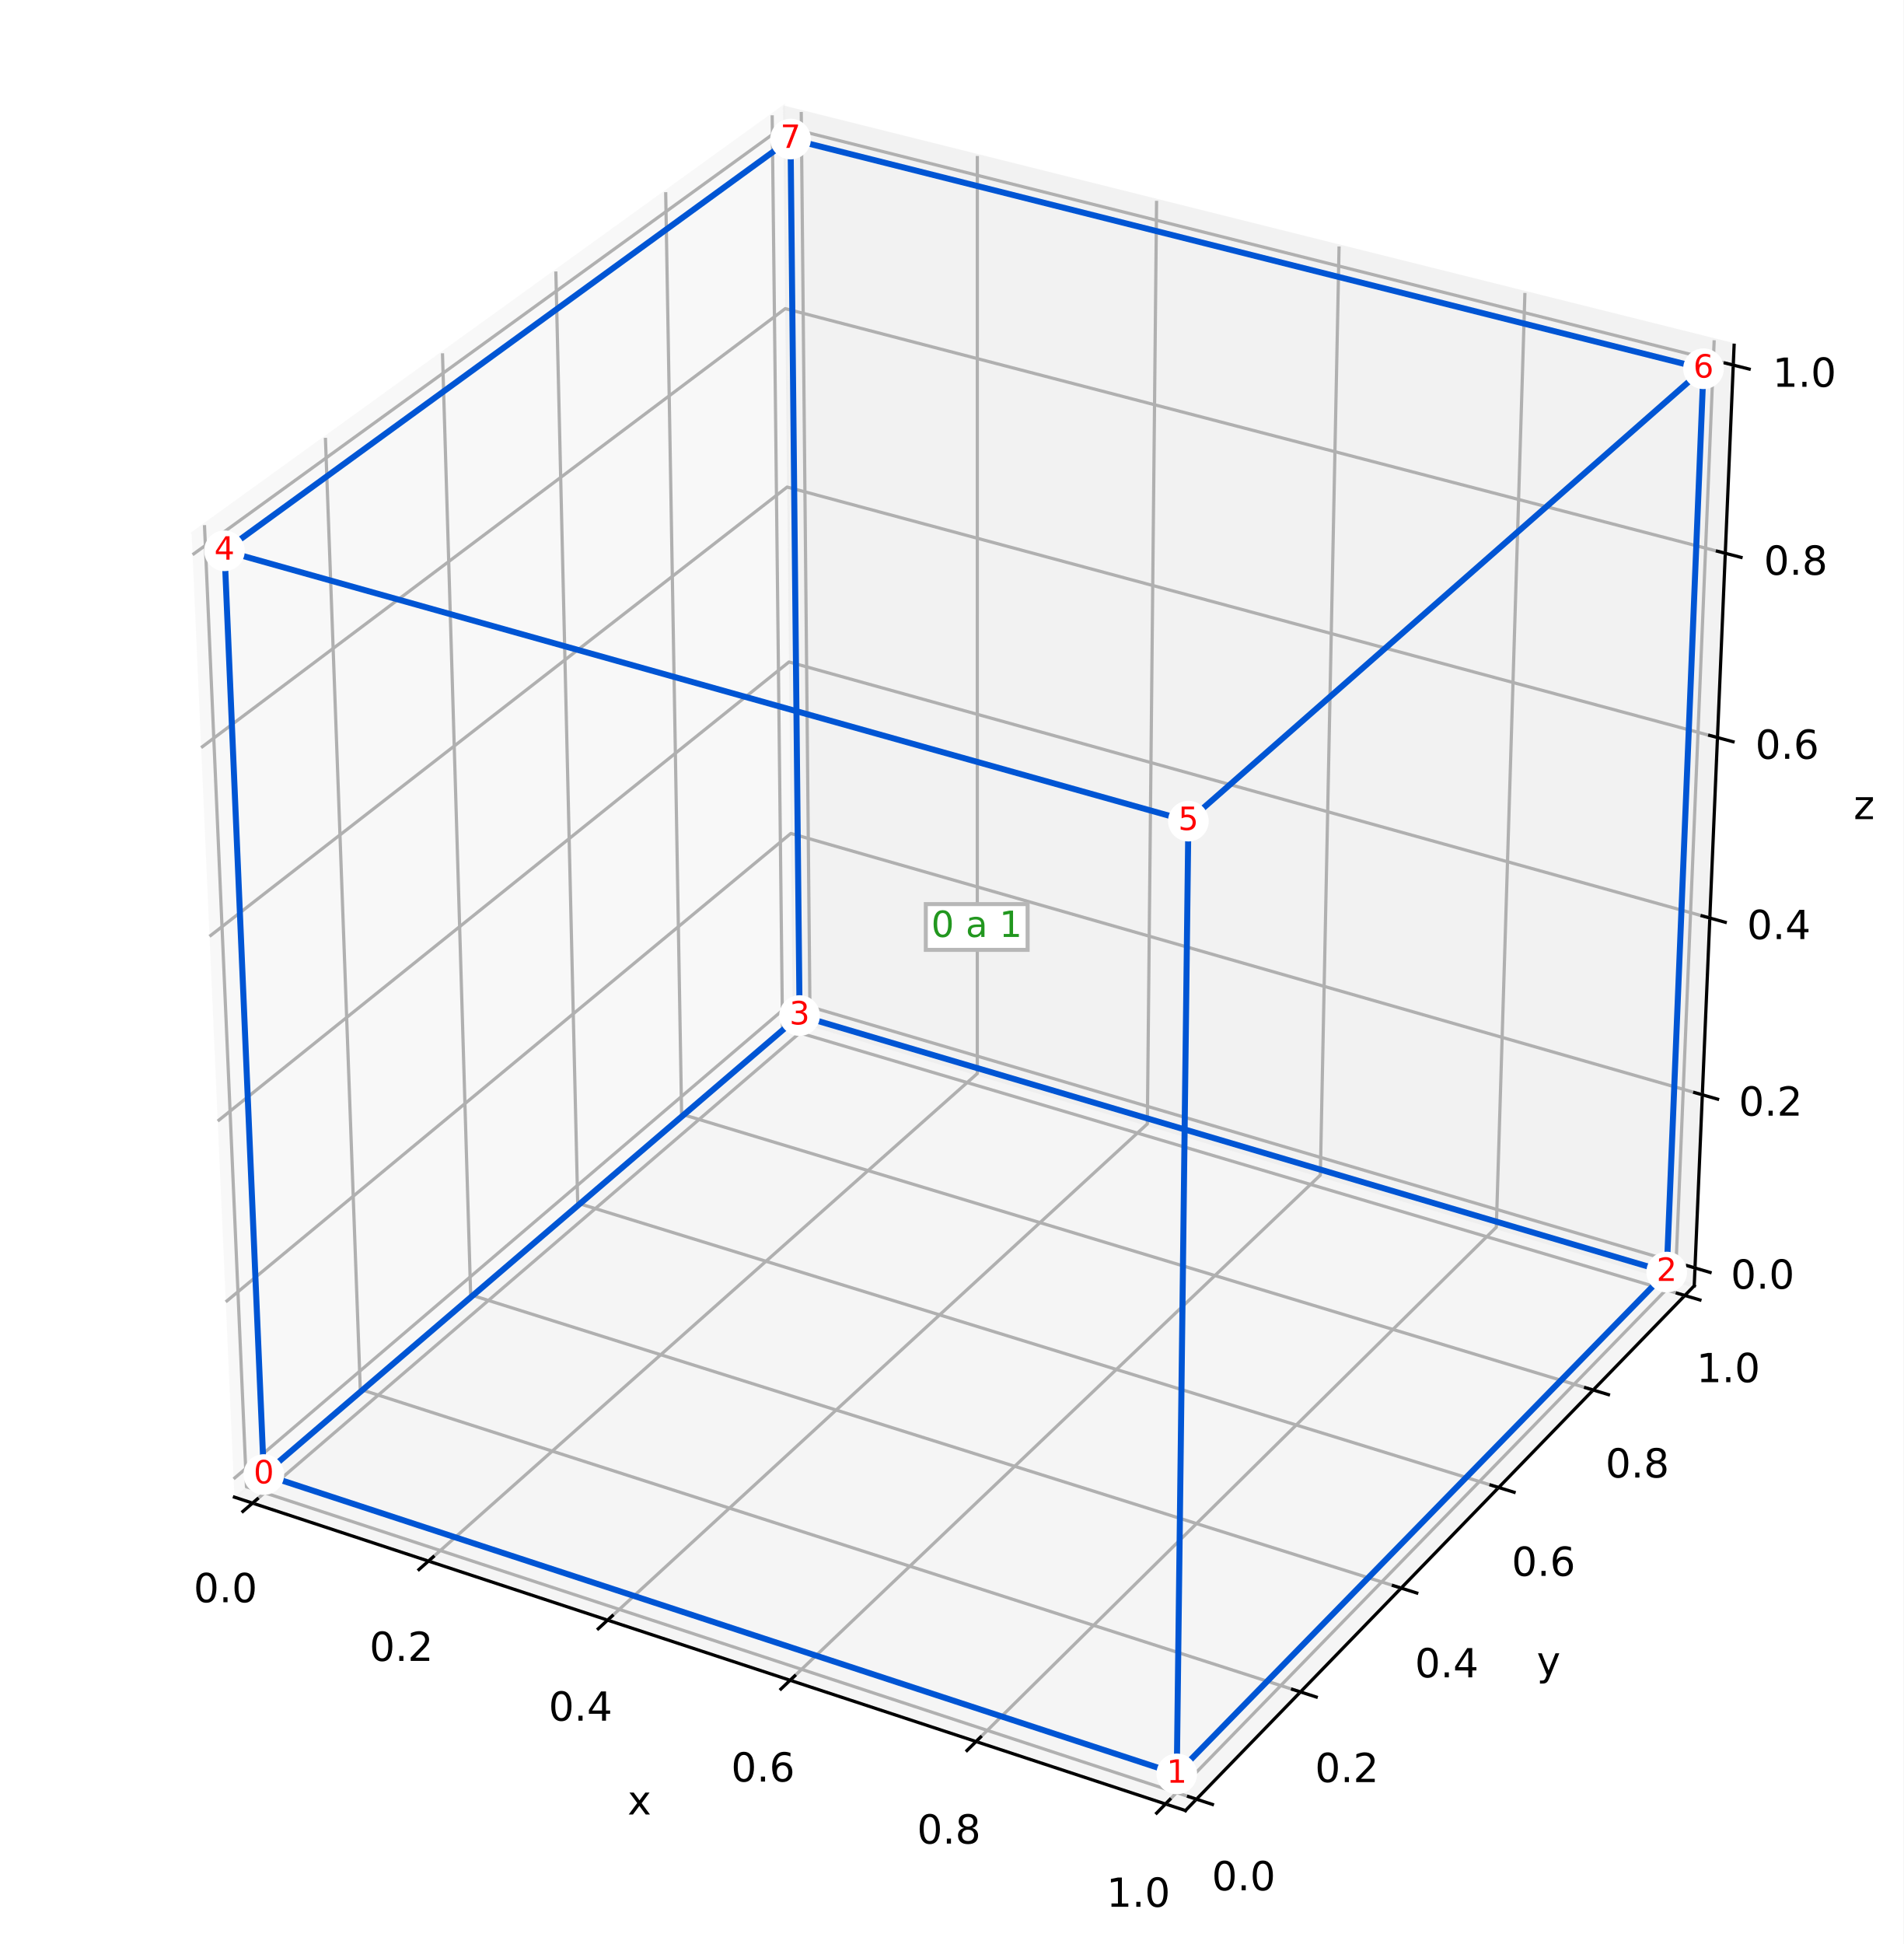
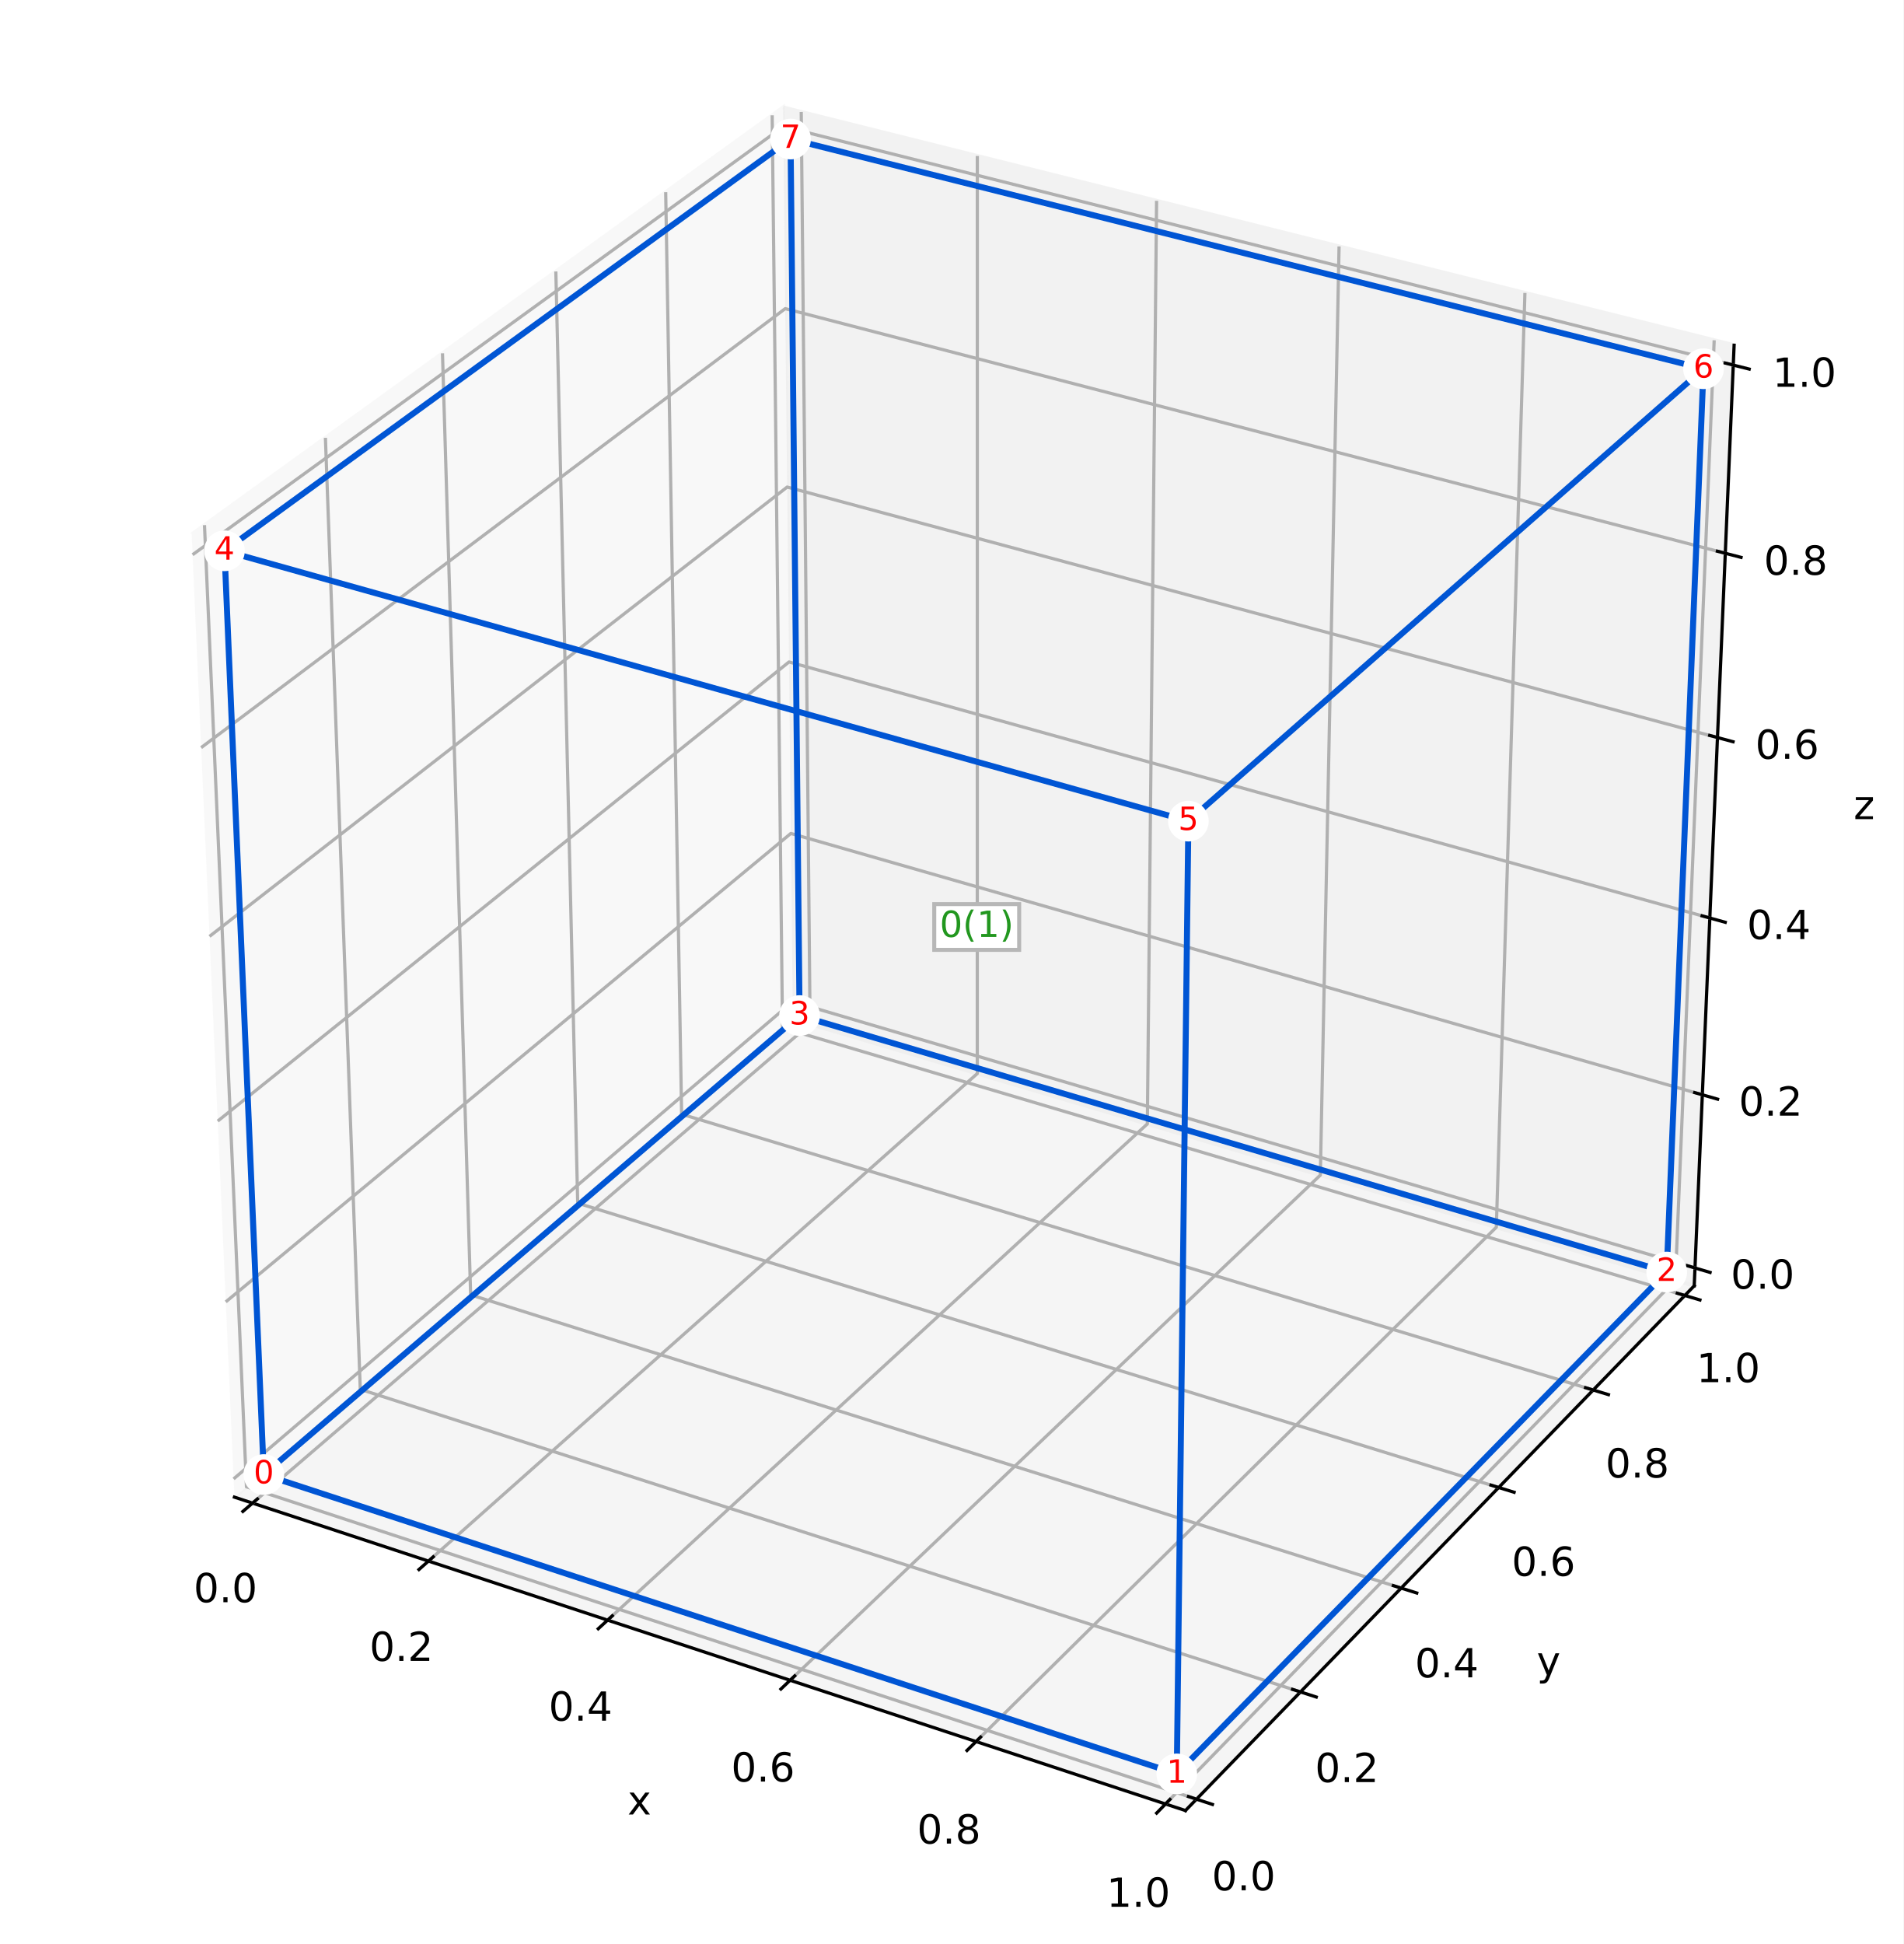
<svg xmlns="http://www.w3.org/2000/svg" xmlns:xlink="http://www.w3.org/1999/xlink" width="474.68pt" height="484.681pt" viewBox="0 0 474.68 484.681" version="1.1">
  <defs>
    <style type="text/css">*{stroke-linejoin: round; stroke-linecap: butt}</style>
  </defs>
  <g id="figure_1">
    <g id="patch_1">
      <path d="M 0 484.681  L 474.68 484.681  L 474.68 0  L 0 0  z " style="fill: #ffffff" />
    </g>
    <g id="patch_2">
      <path d="M 7.2 467.474  L 467.474 467.474  L 467.474 7.2  L 7.2 7.2  z " style="fill: #ffffff" />
    </g>
    <g id="pane3d_1">
      <g id="patch_3">
        <path d="M 58.453 373.267  L 197.705 254.043  L 195.273 26.779  L 47.791 133.234  " style="fill: #f2f2f2; opacity: 0.5; stroke: #f2f2f2; stroke-linejoin: miter" />
      </g>
    </g>
    <g id="pane3d_2">
      <g id="patch_4">
        <path d="M 197.705 254.043  L 422.482 320.58  L 432.426 86.075  L 195.273 26.779  " style="fill: #e6e6e6; opacity: 0.5; stroke: #e6e6e6; stroke-linejoin: miter" />
      </g>
    </g>
    <g id="pane3d_3">
      <g id="patch_5">
        <path d="M 58.453 373.267  L 295.611 451.411  L 422.482 320.58  L 197.705 254.043  " style="fill: #ececec; opacity: 0.5; stroke: #ececec; stroke-linejoin: miter" />
      </g>
    </g>
    <g id="axis3d_1">
      <g id="line2d_1">
        <path d="M 58.453 373.267  L 295.611 451.411  " style="fill: none; stroke: #000000; stroke-width: 0.8; stroke-linecap: square" />
      </g>
      <g id="text_1">
        <g transform="translate(156.4913 452.391)scale(0.1 -0.1)">
          <defs>
            <path id="DejaVuSans-78" d="M 3513 3500  L 2247 1797  L 3578 0  L 2900 0  L 1881 1375  L 863 0  L 184 0  L 1544 1831  L 300 3500  L 978 3500  L 1906 2253  L 2834 3500  L 3513 3500  z " transform="scale(0.015625)" />
          </defs>
          <use xlink:href="#DejaVuSans-78" />
        </g>
      </g>
      <g id="Line3DCollection_1">
        <path d="M 62.977 374.758  L 202.008 255.317  L 199.803 27.911  " style="fill: none; stroke: #b0b0b0; stroke-width: 0.8" />
        <path d="M 106.843 389.212  L 243.705 267.66  L 243.713 38.89  " style="fill: none; stroke: #b0b0b0; stroke-width: 0.8" />
        <path d="M 151.519 403.932  L 286.112 280.213  L 288.411 50.067  " style="fill: none; stroke: #b0b0b0; stroke-width: 0.8" />
        <path d="M 197.028 418.927  L 329.249 292.982  L 333.92 61.446  " style="fill: none; stroke: #b0b0b0; stroke-width: 0.8" />
        <path d="M 243.392 434.205  L 373.134 305.972  L 380.262 73.033  " style="fill: none; stroke: #b0b0b0; stroke-width: 0.8" />
        <path d="M 290.637 449.772  L 417.786 319.19  L 427.459 84.834  " style="fill: none; stroke: #b0b0b0; stroke-width: 0.8" />
      </g>
      <g id="xtick_1">
        <g id="line2d_2">
          <path d="M 64.179 373.725  L 60.567 376.828  " style="fill: none; stroke: #000000; stroke-width: 0.8; stroke-linecap: square" />
        </g>
        <g id="text_2">
          <g transform="translate(48.27395 399.4709)scale(0.1 -0.1)">
            <defs>
              <path id="DejaVuSans-30" d="M 2034 4250  Q 1547 4250 1301 3770  Q 1056 3291 1056 2328  Q 1056 1369 1301 889  Q 1547 409 2034 409  Q 2525 409 2770 889  Q 3016 1369 3016 2328  Q 3016 3291 2770 3770  Q 2525 4250 2034 4250  z M 2034 4750  Q 2819 4750 3233 4129  Q 3647 3509 3647 2328  Q 3647 1150 3233 529  Q 2819 -91 2034 -91  Q 1250 -91 836 529  Q 422 1150 422 2328  Q 422 3509 836 4129  Q 1250 4750 2034 4750  z " transform="scale(0.015625)" />
              <path id="DejaVuSans-2e" d="M 684 794  L 1344 794  L 1344 0  L 684 0  L 684 794  z " transform="scale(0.015625)" />
            </defs>
            <use xlink:href="#DejaVuSans-30" />
            <use xlink:href="#DejaVuSans-2e" x="63.623" />
            <use xlink:href="#DejaVuSans-30" x="95.41" />
          </g>
        </g>
      </g>
      <g id="xtick_2">
        <g id="line2d_3">
          <path d="M 108.028 388.16  L 104.469 391.32  " style="fill: none; stroke: #000000; stroke-width: 0.8; stroke-linecap: square" />
        </g>
        <g id="text_3">
          <g transform="translate(92.13613 414.1006)scale(0.1 -0.1)">
            <defs>
              <path id="DejaVuSans-32" d="M 1228 531  L 3431 531  L 3431 0  L 469 0  L 469 531  Q 828 903 1448 1529  Q 2069 2156 2228 2338  Q 2531 2678 2651 2914  Q 2772 3150 2772 3378  Q 2772 3750 2511 3984  Q 2250 4219 1831 4219  Q 1534 4219 1204 4116  Q 875 4013 500 3803  L 500 4441  Q 881 4594 1212 4672  Q 1544 4750 1819 4750  Q 2544 4750 2975 4387  Q 3406 4025 3406 3419  Q 3406 3131 3298 2873  Q 3191 2616 2906 2266  Q 2828 2175 2409 1742  Q 1991 1309 1228 531  z " transform="scale(0.015625)" />
            </defs>
            <use xlink:href="#DejaVuSans-30" />
            <use xlink:href="#DejaVuSans-2e" x="63.623" />
            <use xlink:href="#DejaVuSans-32" x="95.41" />
          </g>
        </g>
      </g>
      <g id="xtick_3">
        <g id="line2d_4">
          <path d="M 152.685 402.861  L 149.183 406.08  " style="fill: none; stroke: #000000; stroke-width: 0.8; stroke-linecap: square" />
        </g>
        <g id="text_4">
          <g transform="translate(136.8093 429.0008)scale(0.1 -0.1)">
            <defs>
              <path id="DejaVuSans-34" d="M 2419 4116  L 825 1625  L 2419 1625  L 2419 4116  z M 2253 4666  L 3047 4666  L 3047 1625  L 3713 1625  L 3713 1100  L 3047 1100  L 3047 0  L 2419 0  L 2419 1100  L 313 1100  L 313 1709  L 2253 4666  z " transform="scale(0.015625)" />
            </defs>
            <use xlink:href="#DejaVuSans-30" />
            <use xlink:href="#DejaVuSans-2e" x="63.623" />
            <use xlink:href="#DejaVuSans-34" x="95.41" />
          </g>
        </g>
      </g>
      <g id="xtick_4">
        <g id="line2d_5">
          <path d="M 198.174 417.836  L 194.731 421.115  " style="fill: none; stroke: #000000; stroke-width: 0.8; stroke-linecap: square" />
        </g>
        <g id="text_5">
          <g transform="translate(182.3161 444.1791)scale(0.1 -0.1)">
            <defs>
              <path id="DejaVuSans-36" d="M 2113 2584  Q 1688 2584 1439 2293  Q 1191 2003 1191 1497  Q 1191 994 1439 701  Q 1688 409 2113 409  Q 2538 409 2786 701  Q 3034 994 3034 1497  Q 3034 2003 2786 2293  Q 2538 2584 2113 2584  z M 3366 4563  L 3366 3988  Q 3128 4100 2886 4159  Q 2644 4219 2406 4219  Q 1781 4219 1451 3797  Q 1122 3375 1075 2522  Q 1259 2794 1537 2939  Q 1816 3084 2150 3084  Q 2853 3084 3261 2657  Q 3669 2231 3669 1497  Q 3669 778 3244 343  Q 2819 -91 2113 -91  Q 1303 -91 875 529  Q 447 1150 447 2328  Q 447 3434 972 4092  Q 1497 4750 2381 4750  Q 2619 4750 2861 4703  Q 3103 4656 3366 4563  z " transform="scale(0.015625)" />
            </defs>
            <use xlink:href="#DejaVuSans-30" />
            <use xlink:href="#DejaVuSans-2e" x="63.623" />
            <use xlink:href="#DejaVuSans-36" x="95.41" />
          </g>
        </g>
      </g>
      <g id="xtick_5">
        <g id="line2d_6">
          <path d="M 244.518 433.092  L 241.137 436.433  " style="fill: none; stroke: #000000; stroke-width: 0.8; stroke-linecap: square" />
        </g>
        <g id="text_6">
          <g transform="translate(228.6801 459.6433)scale(0.1 -0.1)">
            <defs>
              <path id="DejaVuSans-38" d="M 2034 2216  Q 1584 2216 1326 1975  Q 1069 1734 1069 1313  Q 1069 891 1326 650  Q 1584 409 2034 409  Q 2484 409 2743 651  Q 3003 894 3003 1313  Q 3003 1734 2745 1975  Q 2488 2216 2034 2216  z M 1403 2484  Q 997 2584 770 2862  Q 544 3141 544 3541  Q 544 4100 942 4425  Q 1341 4750 2034 4750  Q 2731 4750 3128 4425  Q 3525 4100 3525 3541  Q 3525 3141 3298 2862  Q 3072 2584 2669 2484  Q 3125 2378 3379 2068  Q 3634 1759 3634 1313  Q 3634 634 3220 271  Q 2806 -91 2034 -91  Q 1263 -91 848 271  Q 434 634 434 1313  Q 434 1759 690 2068  Q 947 2378 1403 2484  z M 1172 3481  Q 1172 3119 1398 2916  Q 1625 2713 2034 2713  Q 2441 2713 2670 2916  Q 2900 3119 2900 3481  Q 2900 3844 2670 4047  Q 2441 4250 2034 4250  Q 1625 4250 1398 4047  Q 1172 3844 1172 3481  z " transform="scale(0.015625)" />
            </defs>
            <use xlink:href="#DejaVuSans-30" />
            <use xlink:href="#DejaVuSans-2e" x="63.623" />
            <use xlink:href="#DejaVuSans-38" x="95.41" />
          </g>
        </g>
      </g>
      <g id="xtick_6">
        <g id="line2d_7">
          <path d="M 291.741 448.639  L 288.426 452.043  " style="fill: none; stroke: #000000; stroke-width: 0.8; stroke-linecap: square" />
        </g>
        <g id="text_7">
          <g transform="translate(275.9257 475.4015)scale(0.1 -0.1)">
            <defs>
              <path id="DejaVuSans-31" d="M 794 531  L 1825 531  L 1825 4091  L 703 3866  L 703 4441  L 1819 4666  L 2450 4666  L 2450 531  L 3481 531  L 3481 0  L 794 0  L 794 531  z " transform="scale(0.015625)" />
            </defs>
            <use xlink:href="#DejaVuSans-31" />
            <use xlink:href="#DejaVuSans-2e" x="63.623" />
            <use xlink:href="#DejaVuSans-30" x="95.41" />
          </g>
        </g>
      </g>
    </g>
    <g id="axis3d_2">
      <g id="line2d_8">
        <path d="M 422.482 320.58  L 295.611 451.411  " style="fill: none; stroke: #000000; stroke-width: 0.8; stroke-linecap: square" />
      </g>
      <g id="text_8">
        <g transform="translate(383.2173 417.667)scale(0.1 -0.1)">
          <defs>
            <path id="DejaVuSans-79" d="M 2059 -325  Q 1816 -950 1584 -1140  Q 1353 -1331 966 -1331  L 506 -1331  L 506 -850  L 844 -850  Q 1081 -850 1212 -737  Q 1344 -625 1503 -206  L 1606 56  L 191 3500  L 800 3500  L 1894 763  L 2988 3500  L 3597 3500  L 2059 -325  z " transform="scale(0.015625)" />
          </defs>
          <use xlink:href="#DejaVuSans-79" />
        </g>
      </g>
      <g id="Line3DCollection_2">
        <path d="M 50.99 130.925  L 61.461 370.692  L 298.361 448.574  " style="fill: none; stroke: #b0b0b0; stroke-width: 0.8" />
        <path d="M 81.148 109.157  L 89.843 346.392  L 324.292 421.834  " style="fill: none; stroke: #b0b0b0; stroke-width: 0.8" />
        <path d="M 110.339 88.086  L 117.363 322.83  L 349.398 395.944  " style="fill: none; stroke: #b0b0b0; stroke-width: 0.8" />
        <path d="M 138.609 67.681  L 144.059 299.973  L 373.718 370.866  " style="fill: none; stroke: #b0b0b0; stroke-width: 0.8" />
        <path d="M 166 47.909  L 169.969 277.79  L 397.288 346.561  " style="fill: none; stroke: #b0b0b0; stroke-width: 0.8" />
        <path d="M 192.554 28.742  L 195.126 256.251  L 420.142 322.994  " style="fill: none; stroke: #b0b0b0; stroke-width: 0.8" />
      </g>
      <g id="xtick_7">
        <g id="line2d_9">
          <path d="M 296.373 447.921  L 302.342 449.883  " style="fill: none; stroke: #000000; stroke-width: 0.8; stroke-linecap: square" />
        </g>
        <g id="text_9">
          <g transform="translate(302.1809 471.2889)scale(0.1 -0.1)">
            <use xlink:href="#DejaVuSans-30" />
            <use xlink:href="#DejaVuSans-2e" x="63.623" />
            <use xlink:href="#DejaVuSans-30" x="95.41" />
          </g>
        </g>
      </g>
      <g id="xtick_8">
        <g id="line2d_10">
          <path d="M 322.326 421.201  L 328.229 423.101  " style="fill: none; stroke: #000000; stroke-width: 0.8; stroke-linecap: square" />
        </g>
        <g id="text_10">
          <g transform="translate(327.9127 444.3137)scale(0.1 -0.1)">
            <use xlink:href="#DejaVuSans-30" />
            <use xlink:href="#DejaVuSans-2e" x="63.623" />
            <use xlink:href="#DejaVuSans-32" x="95.41" />
          </g>
        </g>
      </g>
      <g id="xtick_9">
        <g id="line2d_11">
          <path d="M 347.454 395.332  L 353.292 397.171  " style="fill: none; stroke: #000000; stroke-width: 0.8; stroke-linecap: square" />
        </g>
        <g id="text_11">
          <g transform="translate(352.8259 418.1967)scale(0.1 -0.1)">
            <use xlink:href="#DejaVuSans-30" />
            <use xlink:href="#DejaVuSans-2e" x="63.623" />
            <use xlink:href="#DejaVuSans-34" x="95.41" />
          </g>
        </g>
      </g>
      <g id="xtick_10">
        <g id="line2d_12">
          <path d="M 371.795 370.272  L 377.569 372.054  " style="fill: none; stroke: #000000; stroke-width: 0.8; stroke-linecap: square" />
        </g>
        <g id="text_12">
          <g transform="translate(376.959 392.8974)scale(0.1 -0.1)">
            <use xlink:href="#DejaVuSans-30" />
            <use xlink:href="#DejaVuSans-2e" x="63.623" />
            <use xlink:href="#DejaVuSans-36" x="95.41" />
          </g>
        </g>
      </g>
      <g id="xtick_11">
        <g id="line2d_13">
          <path d="M 395.386 345.985  L 401.096 347.713  " style="fill: none; stroke: #000000; stroke-width: 0.8; stroke-linecap: square" />
        </g>
        <g id="text_13">
          <g transform="translate(400.3481 368.3781)scale(0.1 -0.1)">
            <use xlink:href="#DejaVuSans-30" />
            <use xlink:href="#DejaVuSans-2e" x="63.623" />
            <use xlink:href="#DejaVuSans-38" x="95.41" />
          </g>
        </g>
      </g>
      <g id="xtick_12">
        <g id="line2d_14">
          <path d="M 418.26 322.435  L 423.909 324.111  " style="fill: none; stroke: #000000; stroke-width: 0.8; stroke-linecap: square" />
        </g>
        <g id="text_14">
          <g transform="translate(423.027 344.6033)scale(0.1 -0.1)">
            <use xlink:href="#DejaVuSans-31" />
            <use xlink:href="#DejaVuSans-2e" x="63.623" />
            <use xlink:href="#DejaVuSans-30" x="95.41" />
          </g>
        </g>
      </g>
    </g>
    <g id="axis3d_3">
      <g id="line2d_15">
        <path d="M 422.482 320.58  L 432.426 86.075  " style="fill: none; stroke: #000000; stroke-width: 0.8; stroke-linecap: square" />
      </g>
      <g id="text_15">
        <g transform="translate(462.232 204.228)scale(0.1 -0.1)">
          <defs>
            <path id="DejaVuSans-7a" d="M 353 3500  L 3084 3500  L 3084 2975  L 922 459  L 3084 459  L 3084 0  L 275 0  L 275 525  L 2438 3041  L 353 3041  L 353 3500  z " transform="scale(0.015625)" />
          </defs>
          <use xlink:href="#DejaVuSans-7a" />
        </g>
      </g>
      <g id="Line3DCollection_3">
        <path d="M 422.671 316.132  L 197.658 249.722  L 58.251 368.723  " style="fill: none; stroke: #b0b0b0; stroke-width: 0.8" />
        <path d="M 424.502 272.951  L 197.21 207.795  L 56.291 324.59  " style="fill: none; stroke: #b0b0b0; stroke-width: 0.8" />
        <path d="M 426.371 228.877  L 196.752 165.041  L 54.289 279.513  " style="fill: none; stroke: #b0b0b0; stroke-width: 0.8" />
        <path d="M 428.278 183.884  L 196.286 121.434  L 52.243 233.461  " style="fill: none; stroke: #b0b0b0; stroke-width: 0.8" />
        <path d="M 430.226 137.942  L 195.81 76.949  L 50.153 186.403  " style="fill: none; stroke: #b0b0b0; stroke-width: 0.8" />
        <path d="M 432.216 91.021  L 195.325 31.56  L 48.016 138.305  " style="fill: none; stroke: #b0b0b0; stroke-width: 0.8" />
      </g>
      <g id="xtick_13">
        <g id="line2d_16">
          <path d="M 420.789 315.577  L 426.438 317.244  " style="fill: none; stroke: #000000; stroke-width: 0.8; stroke-linecap: square" />
        </g>
        <g id="text_16">
          <g transform="translate(431.59 321.2957)scale(0.1 -0.1)">
            <use xlink:href="#DejaVuSans-30" />
            <use xlink:href="#DejaVuSans-2e" x="63.623" />
            <use xlink:href="#DejaVuSans-30" x="95.41" />
          </g>
        </g>
      </g>
      <g id="xtick_14">
        <g id="line2d_17">
          <path d="M 422.6 272.406  L 428.309 274.042  " style="fill: none; stroke: #000000; stroke-width: 0.8; stroke-linecap: square" />
        </g>
        <g id="text_17">
          <g transform="translate(433.5902 278.1593)scale(0.1 -0.1)">
            <use xlink:href="#DejaVuSans-30" />
            <use xlink:href="#DejaVuSans-2e" x="63.623" />
            <use xlink:href="#DejaVuSans-32" x="95.41" />
          </g>
        </g>
      </g>
      <g id="xtick_15">
        <g id="line2d_18">
          <path d="M 424.449 228.343  L 430.219 229.947  " style="fill: none; stroke: #000000; stroke-width: 0.8; stroke-linecap: square" />
        </g>
        <g id="text_18">
          <g transform="translate(435.6316 234.1334)scale(0.1 -0.1)">
            <use xlink:href="#DejaVuSans-30" />
            <use xlink:href="#DejaVuSans-2e" x="63.623" />
            <use xlink:href="#DejaVuSans-34" x="95.41" />
          </g>
        </g>
      </g>
      <g id="xtick_16">
        <g id="line2d_19">
          <path d="M 426.336 183.361  L 432.168 184.931  " style="fill: none; stroke: #000000; stroke-width: 0.8; stroke-linecap: square" />
        </g>
        <g id="text_19">
          <g transform="translate(437.7155 189.1901)scale(0.1 -0.1)">
            <use xlink:href="#DejaVuSans-30" />
            <use xlink:href="#DejaVuSans-2e" x="63.623" />
            <use xlink:href="#DejaVuSans-36" x="95.41" />
          </g>
        </g>
      </g>
      <g id="xtick_17">
        <g id="line2d_20">
          <path d="M 428.263 137.431  L 434.159 138.965  " style="fill: none; stroke: #000000; stroke-width: 0.8; stroke-linecap: square" />
        </g>
        <g id="text_20">
          <g transform="translate(439.8433 143.3005)scale(0.1 -0.1)">
            <use xlink:href="#DejaVuSans-30" />
            <use xlink:href="#DejaVuSans-2e" x="63.623" />
            <use xlink:href="#DejaVuSans-38" x="95.41" />
          </g>
        </g>
      </g>
      <g id="xtick_18">
        <g id="line2d_21">
          <path d="M 430.231 90.522  L 436.192 92.019  " style="fill: none; stroke: #000000; stroke-width: 0.8; stroke-linecap: square" />
        </g>
        <g id="text_21">
          <g transform="translate(442.0164 96.43432)scale(0.1 -0.1)">
            <use xlink:href="#DejaVuSans-31" />
            <use xlink:href="#DejaVuSans-2e" x="63.623" />
            <use xlink:href="#DejaVuSans-30" x="95.41" />
          </g>
        </g>
      </g>
    </g>
    <g id="axes_1">
      <g id="line2d_22">
-         <path d="M 65.787 367.636  L 293.45 442.269  " clip-path="url(#p0ed871b1c1)" style="fill: none; stroke: #0055d4; stroke-width: 1.5; stroke-linecap: square" />
+         <path d="M 65.787 367.636  L 293.45 442.269  " clip-path="url(#pfa878dbcf1)" style="fill: none; stroke: #0055d4; stroke-width: 1.5; stroke-linecap: square" />
      </g>
      <g id="line2d_23">
-         <path d="M 293.45 442.269  L 415.621 317.149  " clip-path="url(#p0ed871b1c1)" style="fill: none; stroke: #0055d4; stroke-width: 1.5; stroke-linecap: square" />
+         <path d="M 293.45 442.269  L 415.621 317.149  " clip-path="url(#pfa878dbcf1)" style="fill: none; stroke: #0055d4; stroke-width: 1.5; stroke-linecap: square" />
      </g>
      <g id="line2d_24">
-         <path d="M 415.621 317.149  L 199.389 253.201  " clip-path="url(#p0ed871b1c1)" style="fill: none; stroke: #0055d4; stroke-width: 1.5; stroke-linecap: square" />
+         <path d="M 415.621 317.149  L 199.389 253.201  " clip-path="url(#pfa878dbcf1)" style="fill: none; stroke: #0055d4; stroke-width: 1.5; stroke-linecap: square" />
      </g>
      <g id="line2d_25">
-         <path d="M 199.389 253.201  L 65.787 367.636  " clip-path="url(#p0ed871b1c1)" style="fill: none; stroke: #0055d4; stroke-width: 1.5; stroke-linecap: square" />
+         <path d="M 199.389 253.201  L 65.787 367.636  " clip-path="url(#pfa878dbcf1)" style="fill: none; stroke: #0055d4; stroke-width: 1.5; stroke-linecap: square" />
      </g>
      <g id="line2d_26">
-         <path d="M 55.975 137.326  L 296.342 204.724  " clip-path="url(#p0ed871b1c1)" style="fill: none; stroke: #0055d4; stroke-width: 1.5; stroke-linecap: square" />
+         <path d="M 55.975 137.326  L 296.342 204.724  " clip-path="url(#pfa878dbcf1)" style="fill: none; stroke: #0055d4; stroke-width: 1.5; stroke-linecap: square" />
      </g>
      <g id="line2d_27">
-         <path d="M 296.342 204.724  L 424.797 91.934  " clip-path="url(#p0ed871b1c1)" style="fill: none; stroke: #0055d4; stroke-width: 1.5; stroke-linecap: square" />
+         <path d="M 296.342 204.724  L 424.797 91.934  " clip-path="url(#pfa878dbcf1)" style="fill: none; stroke: #0055d4; stroke-width: 1.5; stroke-linecap: square" />
      </g>
      <g id="line2d_28">
-         <path d="M 424.797 91.934  L 197.138 34.668  " clip-path="url(#p0ed871b1c1)" style="fill: none; stroke: #0055d4; stroke-width: 1.5; stroke-linecap: square" />
+         <path d="M 424.797 91.934  L 197.138 34.668  " clip-path="url(#pfa878dbcf1)" style="fill: none; stroke: #0055d4; stroke-width: 1.5; stroke-linecap: square" />
      </g>
      <g id="line2d_29">
-         <path d="M 197.138 34.668  L 55.975 137.326  " clip-path="url(#p0ed871b1c1)" style="fill: none; stroke: #0055d4; stroke-width: 1.5; stroke-linecap: square" />
+         <path d="M 197.138 34.668  L 55.975 137.326  " clip-path="url(#pfa878dbcf1)" style="fill: none; stroke: #0055d4; stroke-width: 1.5; stroke-linecap: square" />
      </g>
      <g id="line2d_30">
-         <path d="M 65.787 367.636  L 55.975 137.326  " clip-path="url(#p0ed871b1c1)" style="fill: none; stroke: #0055d4; stroke-width: 1.5; stroke-linecap: square" />
+         <path d="M 65.787 367.636  L 55.975 137.326  " clip-path="url(#pfa878dbcf1)" style="fill: none; stroke: #0055d4; stroke-width: 1.5; stroke-linecap: square" />
      </g>
      <g id="line2d_31">
-         <path d="M 293.45 442.269  L 296.342 204.724  " clip-path="url(#p0ed871b1c1)" style="fill: none; stroke: #0055d4; stroke-width: 1.5; stroke-linecap: square" />
+         <path d="M 293.45 442.269  L 296.342 204.724  " clip-path="url(#pfa878dbcf1)" style="fill: none; stroke: #0055d4; stroke-width: 1.5; stroke-linecap: square" />
      </g>
      <g id="line2d_32">
-         <path d="M 415.621 317.149  L 424.797 91.934  " clip-path="url(#p0ed871b1c1)" style="fill: none; stroke: #0055d4; stroke-width: 1.5; stroke-linecap: square" />
+         <path d="M 415.621 317.149  L 424.797 91.934  " clip-path="url(#pfa878dbcf1)" style="fill: none; stroke: #0055d4; stroke-width: 1.5; stroke-linecap: square" />
      </g>
      <g id="line2d_33">
-         <path d="M 199.389 253.201  L 197.138 34.668  " clip-path="url(#p0ed871b1c1)" style="fill: none; stroke: #0055d4; stroke-width: 1.5; stroke-linecap: square" />
+         <path d="M 199.389 253.201  L 197.138 34.668  " clip-path="url(#pfa878dbcf1)" style="fill: none; stroke: #0055d4; stroke-width: 1.5; stroke-linecap: square" />
      </g>
      <g id="text_22">
        <g id="patch_6">
-           <path d="M 230.863 236.822  L 256.251 236.822  L 256.251 225.412  L 230.863 225.412  z " style="fill: #ffffff; stroke: #b7b7b7; stroke-linejoin: miter" />
-         </g>
-         <g style="fill: #22971f" transform="translate(232.2127 233.6005)scale(0.09 -0.09)">
-           <defs>
-             <path id="DejaVuSans-20" transform="scale(0.015625)" />
-             <path id="DejaVuSans-61" d="M 2194 1759  Q 1497 1759 1228 1600  Q 959 1441 959 1056  Q 959 750 1161 570  Q 1363 391 1709 391  Q 2188 391 2477 730  Q 2766 1069 2766 1631  L 2766 1759  L 2194 1759  z M 3341 1997  L 3341 0  L 2766 0  L 2766 531  Q 2569 213 2275 61  Q 1981 -91 1556 -91  Q 1019 -91 701 211  Q 384 513 384 1019  Q 384 1609 779 1909  Q 1175 2209 1959 2209  L 2766 2209  L 2766 2266  Q 2766 2663 2505 2880  Q 2244 3097 1772 3097  Q 1472 3097 1187 3025  Q 903 2953 641 2809  L 641 3341  Q 956 3463 1253 3523  Q 1550 3584 1831 3584  Q 2591 3584 2966 3190  Q 3341 2797 3341 1997  z " transform="scale(0.015625)" />
+           <path d="M 232.969 236.822  L 254.145 236.822  L 254.145 225.412  L 232.969 225.412  z " style="fill: #ffffff; stroke: #b7b7b7; stroke-linejoin: miter" />
+         </g>
+         <g style="fill: #22971f" transform="translate(234.3192 233.6005)scale(0.09 -0.09)">
+           <defs>
+             <path id="DejaVuSans-28" d="M 1984 4856  Q 1566 4138 1362 3434  Q 1159 2731 1159 2009  Q 1159 1288 1364 580  Q 1569 -128 1984 -844  L 1484 -844  Q 1016 -109 783 600  Q 550 1309 550 2009  Q 550 2706 781 3412  Q 1013 4119 1484 4856  L 1984 4856  z " transform="scale(0.015625)" />
+             <path id="DejaVuSans-29" d="M 513 4856  L 1013 4856  Q 1481 4119 1714 3412  Q 1947 2706 1947 2009  Q 1947 1309 1714 600  Q 1481 -109 1013 -844  L 513 -844  Q 928 -128 1133 580  Q 1338 1288 1338 2009  Q 1338 2731 1133 3434  Q 928 4138 513 4856  z " transform="scale(0.015625)" />
          </defs>
          <use xlink:href="#DejaVuSans-30" />
-           <use xlink:href="#DejaVuSans-20" x="63.623" />
-           <use xlink:href="#DejaVuSans-61" x="95.41" />
-           <use xlink:href="#DejaVuSans-20" x="156.689" />
-           <use xlink:href="#DejaVuSans-31" x="188.477" />
+           <use xlink:href="#DejaVuSans-28" x="63.623" />
+           <use xlink:href="#DejaVuSans-31" x="102.637" />
+           <use xlink:href="#DejaVuSans-29" x="166.26" />
        </g>
      </g>
      <g id="text_23">
        <g id="patch_7">
          <path d="M 65.787 372.707  C 67.131 372.707 68.421 372.173 69.372 371.222  C 70.323 370.271 70.858 368.981 70.858 367.636  C 70.858 366.291 70.323 365.001 69.372 364.05  C 68.421 363.099 67.131 362.564 65.787 362.564  C 64.442 362.564 63.152 363.099 62.201 364.05  C 61.25 365.001 60.715 366.291 60.715 367.636  C 60.715 368.981 61.25 370.271 62.201 371.222  C 63.152 372.173 64.442 372.707 65.787 372.707  z " style="fill: #ffffff" />
        </g>
        <g style="fill: #ff0000" transform="translate(63.24156 369.8432)scale(0.08 -0.08)">
          <use xlink:href="#DejaVuSans-30" />
        </g>
      </g>
      <g id="text_24">
        <g id="patch_8">
          <path d="M 293.45 447.34  C 294.795 447.34 296.085 446.806 297.036 445.855  C 297.987 444.904 298.522 443.614 298.522 442.269  C 298.522 440.924 297.987 439.634 297.036 438.683  C 296.085 437.732 294.795 437.198 293.45 437.198  C 292.106 437.198 290.816 437.732 289.865 438.683  C 288.914 439.634 288.379 440.924 288.379 442.269  C 288.379 443.614 288.914 444.904 289.865 445.855  C 290.816 446.806 292.106 447.34 293.45 447.34  z " style="fill: #ffffff" />
        </g>
        <g style="fill: #ff0000" transform="translate(290.9054 444.4765)scale(0.08 -0.08)">
          <use xlink:href="#DejaVuSans-31" />
        </g>
      </g>
      <g id="text_25">
        <g id="patch_9">
          <path d="M 415.621 322.221  C 416.966 322.221 418.256 321.686 419.207 320.735  C 420.158 319.784 420.693 318.494 420.693 317.149  C 420.693 315.804 420.158 314.514 419.207 313.563  C 418.256 312.612 416.966 312.078 415.621 312.078  C 414.277 312.078 412.986 312.612 412.035 313.563  C 411.085 314.514 410.55 315.804 410.55 317.149  C 410.55 318.494 411.085 319.784 412.035 320.735  C 412.986 321.686 414.277 322.221 415.621 322.221  z " style="fill: #ffffff" />
        </g>
        <g style="fill: #ff0000" transform="translate(413.0764 319.3568)scale(0.08 -0.08)">
          <use xlink:href="#DejaVuSans-32" />
        </g>
      </g>
      <g id="text_26">
        <g id="patch_10">
          <path d="M 199.389 258.272  C 200.734 258.272 202.024 257.738 202.975 256.787  C 203.926 255.836 204.46 254.546 204.46 253.201  C 204.46 251.856 203.926 250.566 202.975 249.615  C 202.024 248.664 200.734 248.13 199.389 248.13  C 198.044 248.13 196.754 248.664 195.803 249.615  C 194.852 250.566 194.318 251.856 194.318 253.201  C 194.318 254.546 194.852 255.836 195.803 256.787  C 196.754 257.738 198.044 258.272 199.389 258.272  z " style="fill: #ffffff" />
        </g>
        <g style="fill: #ff0000" transform="translate(196.8439 255.4086)scale(0.08 -0.08)">
          <defs>
            <path id="DejaVuSans-33" d="M 2597 2516  Q 3050 2419 3304 2112  Q 3559 1806 3559 1356  Q 3559 666 3084 287  Q 2609 -91 1734 -91  Q 1441 -91 1130 -33  Q 819 25 488 141  L 488 750  Q 750 597 1062 519  Q 1375 441 1716 441  Q 2309 441 2620 675  Q 2931 909 2931 1356  Q 2931 1769 2642 2001  Q 2353 2234 1838 2234  L 1294 2234  L 1294 2753  L 1863 2753  Q 2328 2753 2575 2939  Q 2822 3125 2822 3475  Q 2822 3834 2567 4026  Q 2313 4219 1838 4219  Q 1578 4219 1281 4162  Q 984 4106 628 3988  L 628 4550  Q 988 4650 1302 4700  Q 1616 4750 1894 4750  Q 2613 4750 3031 4423  Q 3450 4097 3450 3541  Q 3450 3153 3228 2886  Q 3006 2619 2597 2516  z " transform="scale(0.015625)" />
          </defs>
          <use xlink:href="#DejaVuSans-33" />
        </g>
      </g>
      <g id="text_27">
        <g id="patch_11">
          <path d="M 55.975 142.397  C 57.32 142.397 58.61 141.863 59.561 140.912  C 60.512 139.961 61.046 138.671 61.046 137.326  C 61.046 135.981 60.512 134.691 59.561 133.74  C 58.61 132.789 57.32 132.255 55.975 132.255  C 54.63 132.255 53.34 132.789 52.389 133.74  C 51.438 134.691 50.904 135.981 50.904 137.326  C 50.904 138.671 51.438 139.961 52.389 140.912  C 53.34 141.863 54.63 142.397 55.975 142.397  z " style="fill: #ffffff" />
        </g>
        <g style="fill: #ff0000" transform="translate(53.4298 139.5335)scale(0.08 -0.08)">
          <use xlink:href="#DejaVuSans-34" />
        </g>
      </g>
      <g id="text_28">
        <g id="patch_12">
          <path d="M 296.342 209.796  C 297.687 209.796 298.977 209.261 299.928 208.31  C 300.879 207.359 301.414 206.069 301.414 204.724  C 301.414 203.379 300.879 202.089 299.928 201.138  C 298.977 200.187 297.687 199.653 296.342 199.653  C 294.998 199.653 293.708 200.187 292.757 201.138  C 291.806 202.089 291.271 203.379 291.271 204.724  C 291.271 206.069 291.806 207.359 292.757 208.31  C 293.708 209.261 294.998 209.796 296.342 209.796  z " style="fill: #ffffff" />
        </g>
        <g style="fill: #ff0000" transform="translate(293.7975 206.9318)scale(0.08 -0.08)">
          <defs>
            <path id="DejaVuSans-35" d="M 691 4666  L 3169 4666  L 3169 4134  L 1269 4134  L 1269 2991  Q 1406 3038 1543 3061  Q 1681 3084 1819 3084  Q 2600 3084 3056 2656  Q 3513 2228 3513 1497  Q 3513 744 3044 326  Q 2575 -91 1722 -91  Q 1428 -91 1123 -41  Q 819 9 494 109  L 494 744  Q 775 591 1075 516  Q 1375 441 1709 441  Q 2250 441 2565 725  Q 2881 1009 2881 1497  Q 2881 1984 2565 2268  Q 2250 2553 1709 2553  Q 1456 2553 1204 2497  Q 953 2441 691 2322  L 691 4666  z " transform="scale(0.015625)" />
          </defs>
          <use xlink:href="#DejaVuSans-35" />
        </g>
      </g>
      <g id="text_29">
        <g id="patch_13">
          <path d="M 424.797 97.005  C 426.142 97.005 427.432 96.471 428.383 95.52  C 429.334 94.569 429.868 93.279 429.868 91.934  C 429.868 90.589 429.334 89.299 428.383 88.348  C 427.432 87.397 426.142 86.862 424.797 86.862  C 423.452 86.862 422.162 87.397 421.211 88.348  C 420.26 89.299 419.726 90.589 419.726 91.934  C 419.726 93.279 420.26 94.569 421.211 95.52  C 422.162 96.471 423.452 97.005 424.797 97.005  z " style="fill: #ffffff" />
        </g>
        <g style="fill: #ff0000" transform="translate(422.2522 94.14124)scale(0.08 -0.08)">
          <use xlink:href="#DejaVuSans-36" />
        </g>
      </g>
      <g id="text_30">
        <g id="patch_14">
          <path d="M 197.138 39.739  C 198.482 39.739 199.772 39.205 200.723 38.254  C 201.674 37.303 202.209 36.013 202.209 34.668  C 202.209 33.323 201.674 32.033 200.723 31.082  C 199.772 30.131 198.482 29.597 197.138 29.597  C 195.793 29.597 194.503 30.131 193.552 31.082  C 192.601 32.033 192.066 33.323 192.066 34.668  C 192.066 36.013 192.601 37.303 193.552 38.254  C 194.503 39.205 195.793 39.739 197.138 39.739  z " style="fill: #ffffff" />
        </g>
        <g style="fill: #ff0000" transform="translate(194.5925 36.87531)scale(0.08 -0.08)">
          <defs>
            <path id="DejaVuSans-37" d="M 525 4666  L 3525 4666  L 3525 4397  L 1831 0  L 1172 0  L 2766 4134  L 525 4134  L 525 4666  z " transform="scale(0.015625)" />
          </defs>
          <use xlink:href="#DejaVuSans-37" />
        </g>
      </g>
    </g>
  </g>
  <defs>
-     <clipPath id="p0ed871b1c1">
+     <clipPath id="pfa878dbcf1">
      <rect x="7.2" y="7.2" width="460.274" height="460.274" />
    </clipPath>
  </defs>
</svg>
